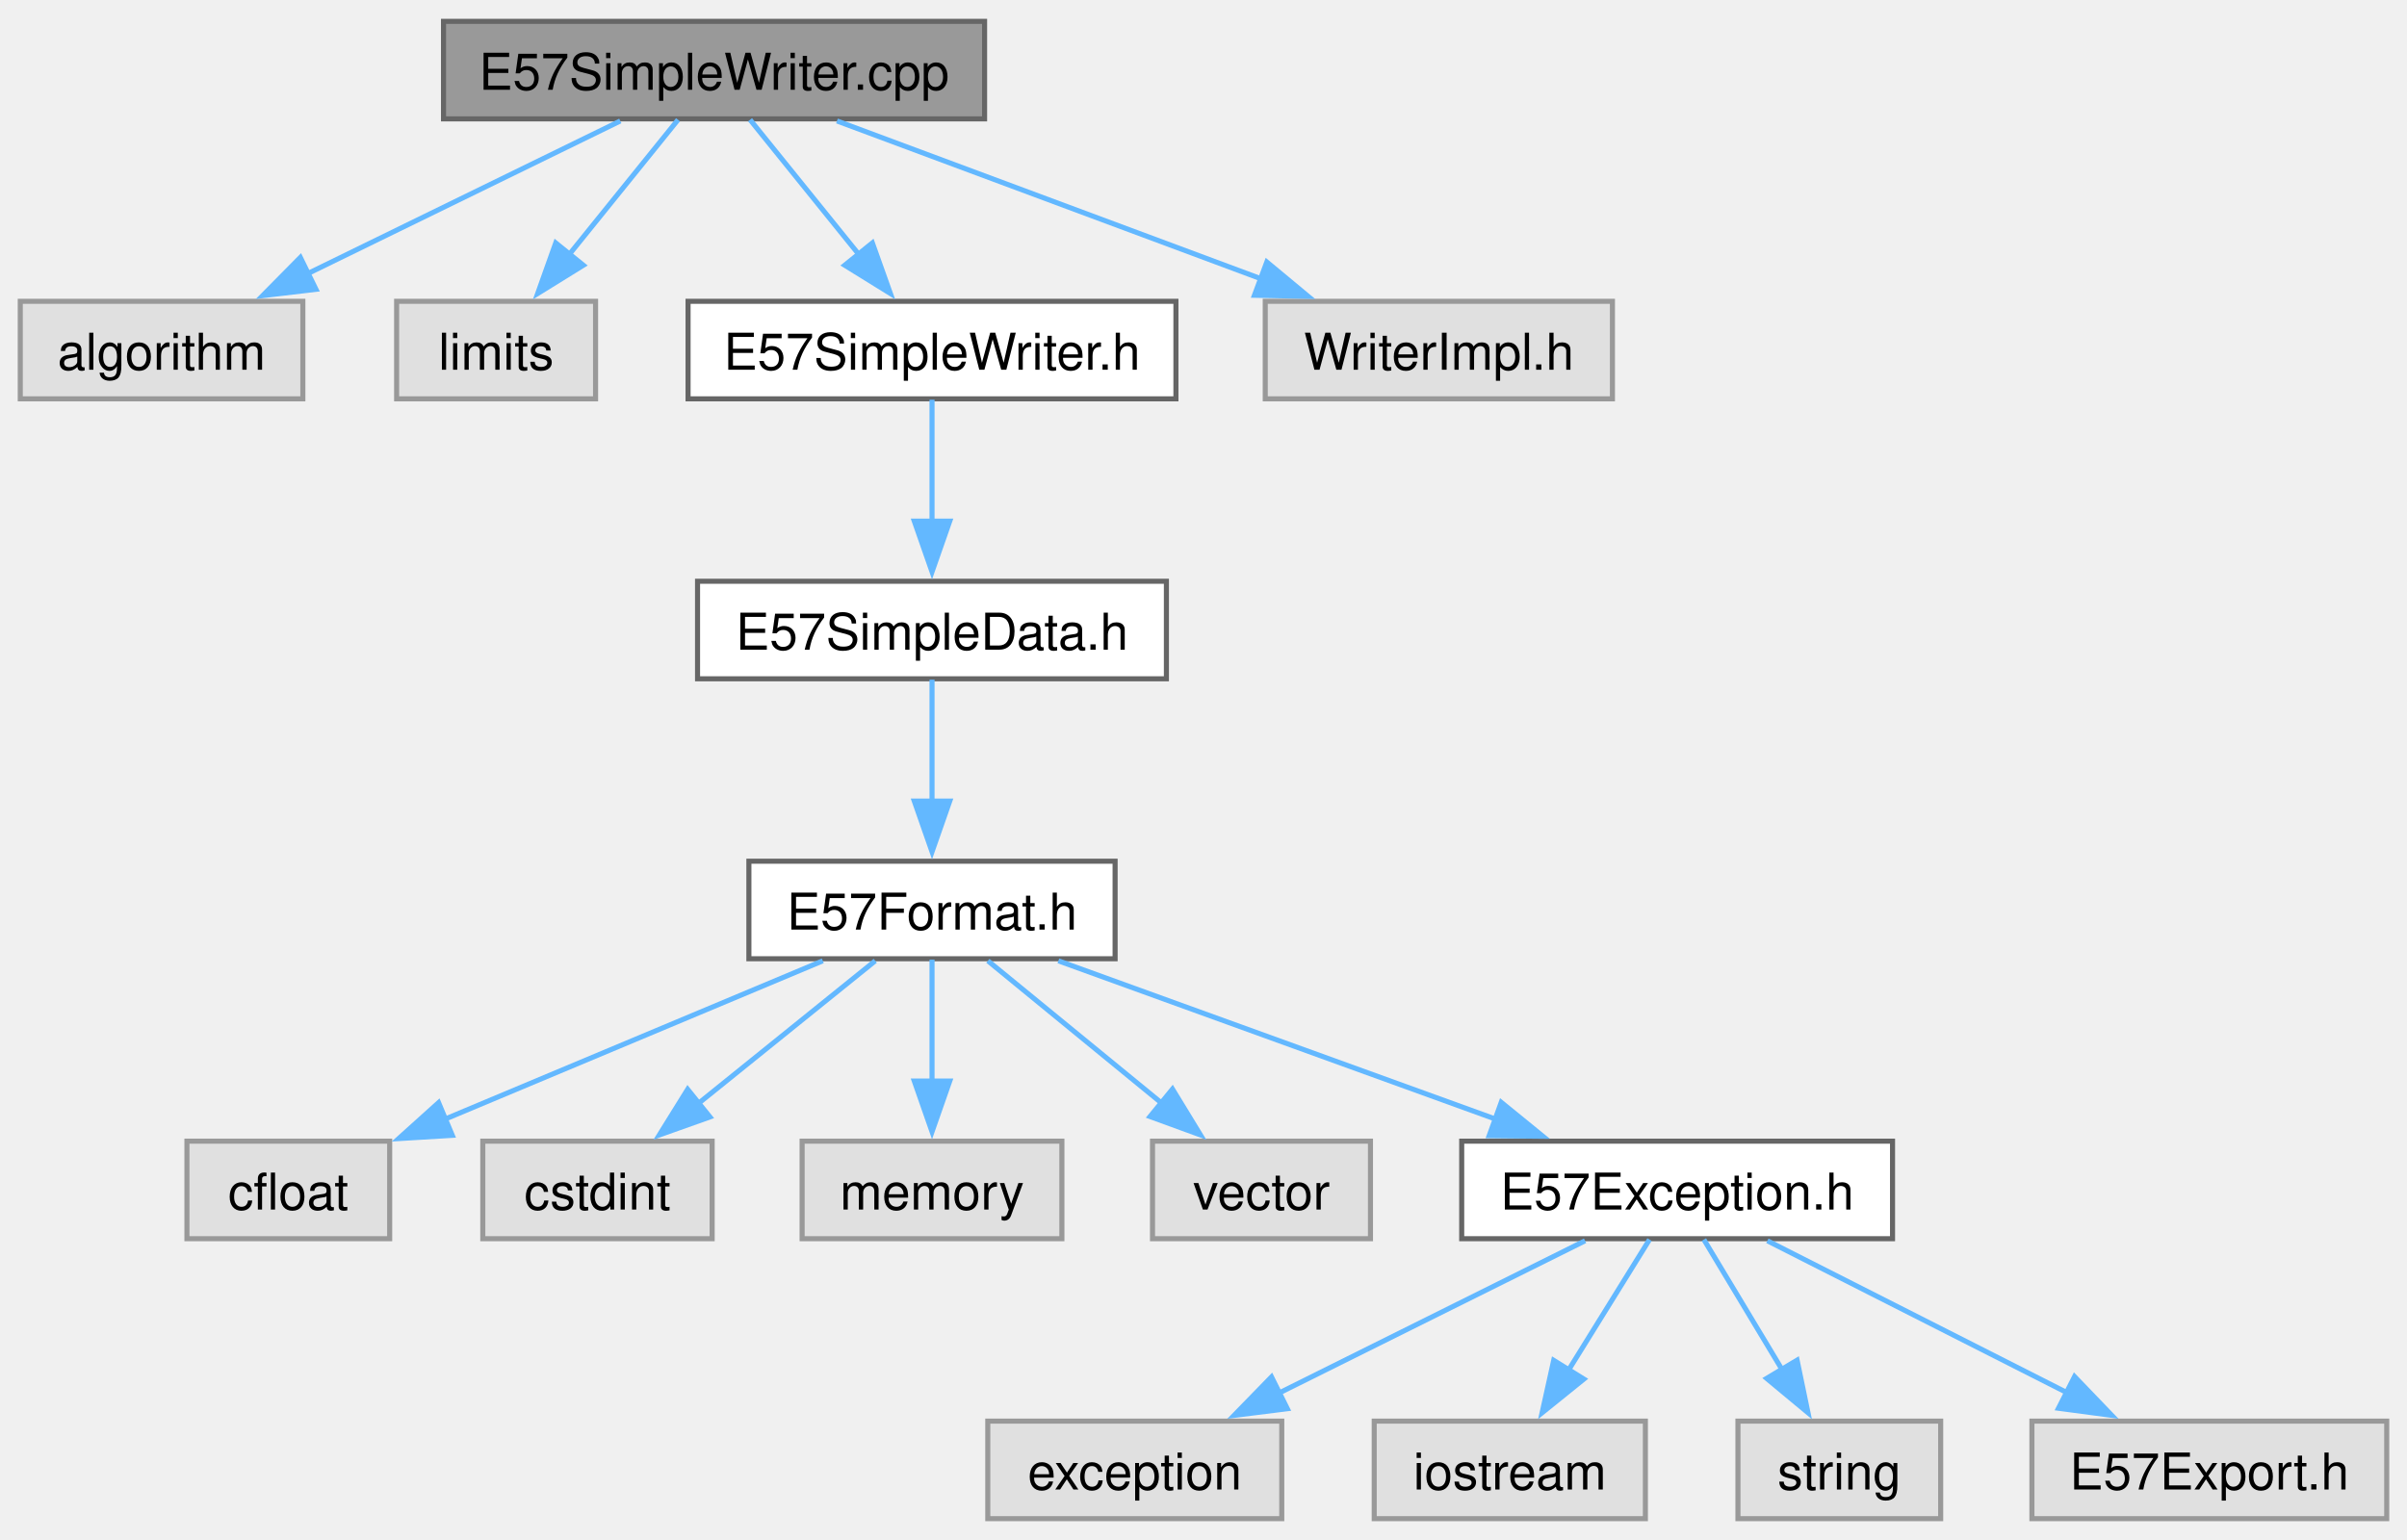
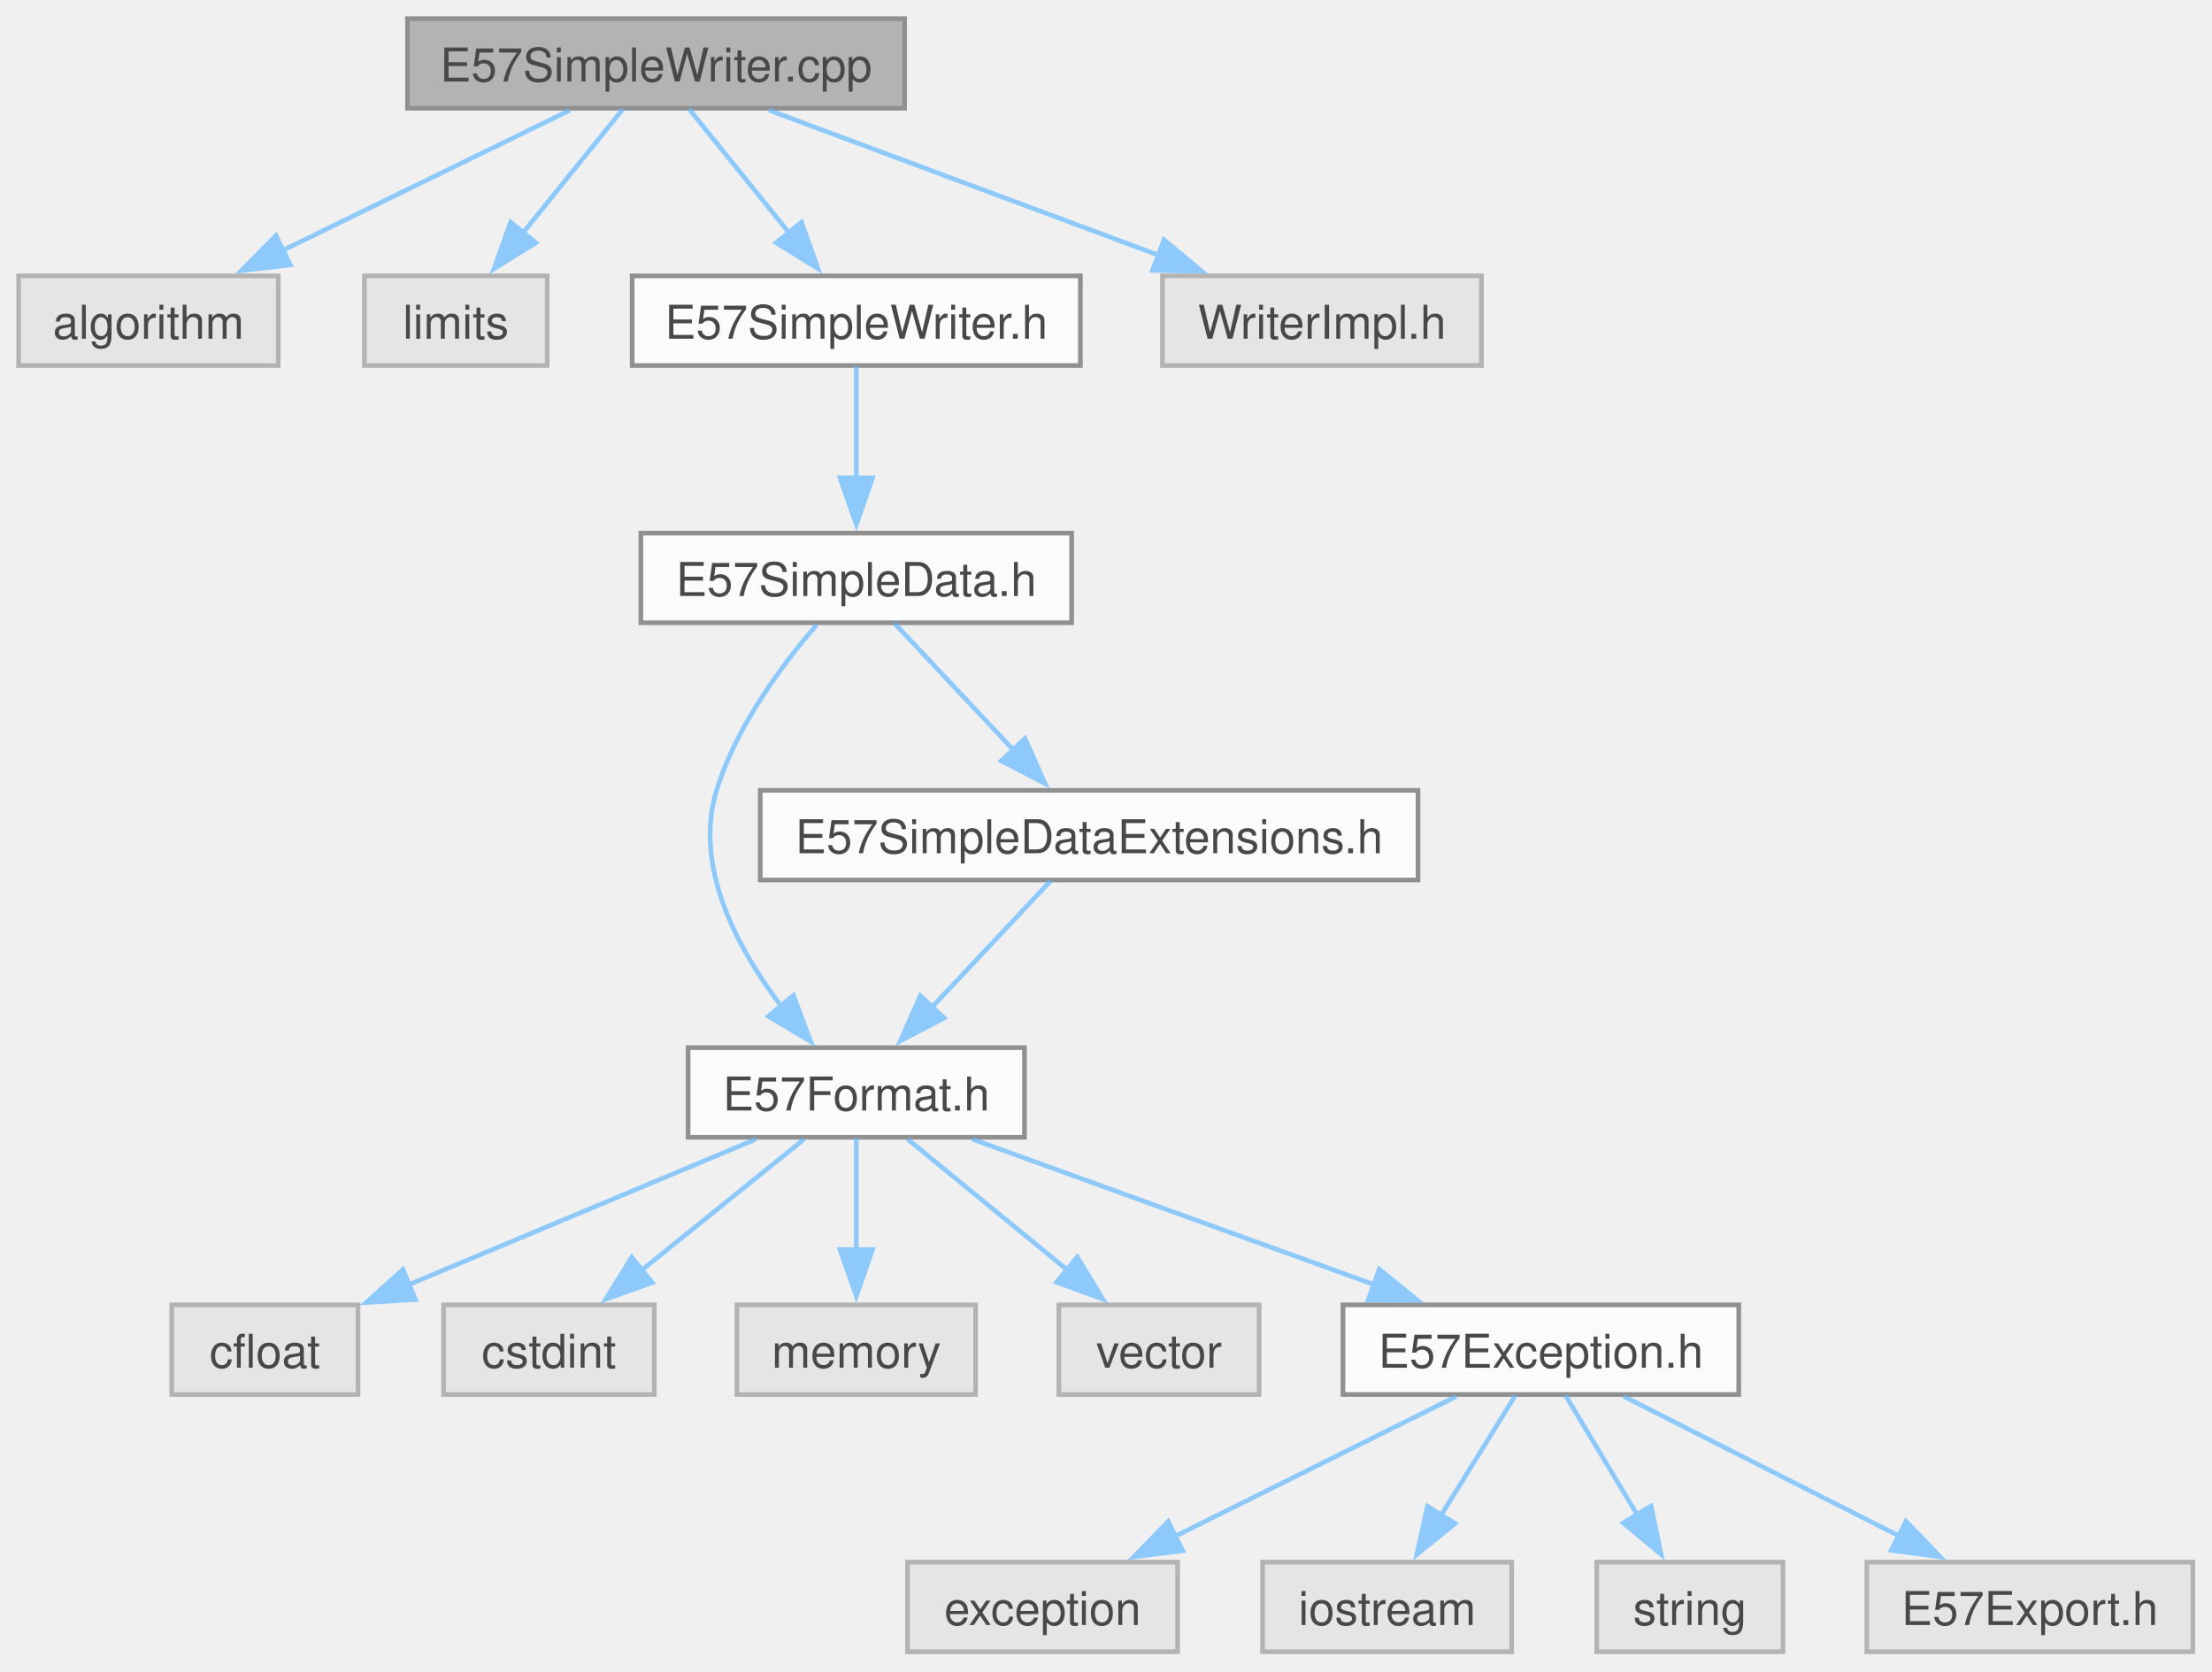
- <svg xmlns="http://www.w3.org/2000/svg" xmlns:xlink="http://www.w3.org/1999/xlink" width="475pt" height="304pt" viewBox="0.00 0.00 474.88 303.50">
-   <g id="graph0" class="graph" transform="scale(1 1) rotate(0) translate(4 299.5)">
-     <g id="node1" class="node">
-       <g id="a_node1">
-         <a xlink:title=" ">
-           <polygon fill="#999999" stroke="#666666" points="190.25,-295.5 83.5,-295.5 83.5,-276.25 190.25,-276.25 190.25,-295.5" />
-           <text text-anchor="middle" x="136.88" y="-282" font-family="Helvetica,sans-Serif" font-size="10.00">E57SimpleWriter.cpp</text>
-         </a>
+ <svg xmlns="http://www.w3.org/2000/svg" xmlns:xlink="http://www.w3.org/1999/xlink" width="475pt" height="359pt" viewBox="0.00 0.00 475.00 359.00">
+   <svg id="main" version="1.1" xml:space="preserve">
+     <style type="text/css">
+ .node, .edge {opacity: 0.7;}
+ .node.selected, .edge.selected {opacity: 1;}
+ .edge:hover path { stroke: red; }
+ .edge:hover polygon { stroke: red; fill: red; }
+ </style>
+     <svg id="graph" class="graph">
+       <g id="graph0" class="graph" transform="scale(1 1) rotate(0) translate(4 354.75)">
+         <g id="Node000001" class="node">
+           <g id="a_Node000001">
+             <a xlink:title=" ">
+               <polygon fill="#999999" stroke="#666666" points="190.25,-350.75 83.5,-350.75 83.5,-331.5 190.25,-331.5 190.25,-350.75" />
+               <text xml:space="preserve" text-anchor="middle" x="136.88" y="-337.25" font-family="Helvetica,sans-Serif" font-size="10.00">E57SimpleWriter.cpp</text>
+             </a>
+           </g>
+         </g>
+         <g id="Node000002" class="node">
+           <g id="a_Node000002">
+             <a xlink:title=" ">
+               <polygon fill="#e0e0e0" stroke="#999999" points="55.75,-295.5 0,-295.5 0,-276.25 55.75,-276.25 55.75,-295.5" />
+               <text xml:space="preserve" text-anchor="middle" x="27.88" y="-282" font-family="Helvetica,sans-Serif" font-size="10.00">algorithm</text>
+             </a>
+           </g>
+         </g>
+         <g id="edge1_Node000001_Node000002" class="edge">
+           <g id="a_edge1_Node000001_Node000002">
+             <a xlink:title=" ">
+               <path fill="none" stroke="#63b8ff" d="M118.38,-331.09C101.47,-322.83 76.19,-310.48 56.64,-300.93" />
+               <polygon fill="#63b8ff" stroke="#63b8ff" points="58.34,-297.86 47.82,-296.62 55.26,-304.15 58.34,-297.86" />
+             </a>
+           </g>
+         </g>
+         <g id="Node000003" class="node">
+           <g id="a_Node000003">
+             <a xlink:title=" ">
+               <polygon fill="#e0e0e0" stroke="#999999" points="113.5,-295.5 74.25,-295.5 74.25,-276.25 113.5,-276.25 113.5,-295.5" />
+               <text xml:space="preserve" text-anchor="middle" x="93.88" y="-282" font-family="Helvetica,sans-Serif" font-size="10.00">limits</text>
+             </a>
+           </g>
+         </g>
+         <g id="edge2_Node000001_Node000003" class="edge">
+           <g id="a_edge2_Node000001_Node000003">
+             <a xlink:title=" ">
+               <path fill="none" stroke="#63b8ff" d="M129.77,-331.33C123.96,-324.13 115.54,-313.71 108.32,-304.76" />
+               <polygon fill="#63b8ff" stroke="#63b8ff" points="111.09,-302.62 102.08,-297.04 105.64,-307.02 111.09,-302.62" />
+             </a>
+           </g>
+         </g>
+         <g id="Node000004" class="node">
+           <g id="a_Node000004">
+             <a xlink:href="../../d3/d3a/_e57_simple_writer_8h.html" target="_top" xlink:title="E57 Simple API for writing E57.">
+               <polygon fill="white" stroke="#666666" points="228,-295.5 131.75,-295.5 131.75,-276.25 228,-276.25 228,-295.5" />
+               <text xml:space="preserve" text-anchor="middle" x="179.88" y="-282" font-family="Helvetica,sans-Serif" font-size="10.00">E57SimpleWriter.h</text>
+             </a>
+           </g>
+         </g>
+         <g id="edge3_Node000001_Node000004" class="edge">
+           <g id="a_edge3_Node000001_Node000004">
+             <a xlink:title=" ">
+               <path fill="none" stroke="#63b8ff" d="M143.98,-331.33C149.79,-324.13 158.21,-313.71 165.43,-304.76" />
+               <polygon fill="#63b8ff" stroke="#63b8ff" points="168.11,-307.02 171.67,-297.04 162.66,-302.62 168.11,-307.02" />
+             </a>
+           </g>
+         </g>
+         <g id="Node000017" class="node">
+           <g id="a_Node000017">
+             <a xlink:title=" ">
+               <polygon fill="#e0e0e0" stroke="#999999" points="314.12,-295.5 245.62,-295.5 245.62,-276.25 314.12,-276.25 314.12,-295.5" />
+               <text xml:space="preserve" text-anchor="middle" x="279.88" y="-282" font-family="Helvetica,sans-Serif" font-size="10.00">WriterImpl.h</text>
+             </a>
+           </g>
+         </g>
+         <g id="edge17_Node000001_Node000017" class="edge">
+           <g id="a_edge17_Node000001_Node000017">
+             <a xlink:title=" ">
+               <path fill="none" stroke="#63b8ff" d="M161.13,-331.09C184.14,-322.52 218.97,-309.56 244.96,-299.88" />
+               <polygon fill="#63b8ff" stroke="#63b8ff" points="245.93,-303.25 254.08,-296.48 243.49,-296.69 245.93,-303.25" />
+             </a>
+           </g>
+         </g>
+         <g id="Node000005" class="node">
+           <g id="a_Node000005">
+             <a xlink:href="../../d3/d5e/_e57_simple_data_8h.html" target="_top" xlink:title="Data structures for E57 Simple API.">
+               <polygon fill="white" stroke="#666666" points="226.12,-240.25 133.62,-240.25 133.62,-221 226.12,-221 226.12,-240.25" />
+               <text xml:space="preserve" text-anchor="middle" x="179.88" y="-226.75" font-family="Helvetica,sans-Serif" font-size="10.00">E57SimpleData.h</text>
+             </a>
+           </g>
+         </g>
+         <g id="edge4_Node000004_Node000005" class="edge">
+           <g id="a_edge4_Node000004_Node000005">
+             <a xlink:title=" ">
+               <path fill="none" stroke="#63b8ff" d="M179.88,-276.08C179.88,-269.57 179.88,-260.42 179.88,-252.12" />
+               <polygon fill="#63b8ff" stroke="#63b8ff" points="183.38,-252.12 179.88,-242.12 176.38,-252.12 183.38,-252.12" />
+             </a>
+           </g>
+         </g>
+         <g id="Node000006" class="node">
+           <g id="a_Node000006">
+             <a xlink:href="../../d1/df2/_e57_format_8h.html" target="_top" xlink:title="Header file for the E57 API.">
+               <polygon fill="white" stroke="#666666" points="216,-129.75 143.75,-129.75 143.75,-110.5 216,-110.5 216,-129.75" />
+               <text xml:space="preserve" text-anchor="middle" x="179.88" y="-116.25" font-family="Helvetica,sans-Serif" font-size="10.00">E57Format.h</text>
+             </a>
+           </g>
+         </g>
+         <g id="edge5_Node000005_Node000006" class="edge">
+           <g id="a_edge5_Node000005_Node000006">
+             <a xlink:title=" ">
+               <path fill="none" stroke="#63b8ff" d="M171.38,-220.57C164.07,-212.11 154.07,-198.75 149.88,-185 144.86,-168.56 154.35,-150.97 163.95,-138.41" />
+               <polygon fill="#63b8ff" stroke="#63b8ff" points="166.37,-140.97 170.1,-131.06 161,-136.48 166.37,-140.97" />
+             </a>
+           </g>
+         </g>
+         <g id="Node000016" class="node">
+           <g id="a_Node000016">
+             <a xlink:href="../../d3/d94/_e57_simple_data_extensions_8h.html" target="_top" xlink:title="Data structures for E57 Simple API extensions.">
+               <polygon fill="white" stroke="#666666" points="300.5,-185 159.25,-185 159.25,-165.75 300.5,-165.75 300.5,-185" />
+               <text xml:space="preserve" text-anchor="middle" x="229.88" y="-171.5" font-family="Helvetica,sans-Serif" font-size="10.00">E57SimpleDataExtensions.h</text>
+             </a>
+           </g>
+         </g>
+         <g id="edge15_Node000005_Node000016" class="edge">
+           <g id="a_edge15_Node000005_Node000016">
+             <a xlink:title=" ">
+               <path fill="none" stroke="#63b8ff" d="M188.13,-220.83C195.04,-213.48 205.1,-202.76 213.61,-193.69" />
+               <polygon fill="#63b8ff" stroke="#63b8ff" points="216.11,-196.15 220.4,-186.46 211.01,-191.36 216.11,-196.15" />
+             </a>
+           </g>
+         </g>
+         <g id="Node000007" class="node">
+           <g id="a_Node000007">
+             <a xlink:title=" ">
+               <polygon fill="#e0e0e0" stroke="#999999" points="72.88,-74.5 32.88,-74.5 32.88,-55.25 72.88,-55.25 72.88,-74.5" />
+               <text xml:space="preserve" text-anchor="middle" x="52.88" y="-61" font-family="Helvetica,sans-Serif" font-size="10.00">cfloat</text>
+             </a>
+           </g>
+         </g>
+         <g id="edge6_Node000006_Node000007" class="edge">
+           <g id="a_edge6_Node000006_Node000007">
+             <a xlink:title=" ">
+               <path fill="none" stroke="#63b8ff" d="M158.33,-110.09C137.8,-101.48 106.69,-88.44 83.57,-78.75" />
+               <polygon fill="#63b8ff" stroke="#63b8ff" points="85.23,-75.65 74.66,-75.01 82.53,-82.1 85.23,-75.65" />
+             </a>
+           </g>
+         </g>
+         <g id="Node000008" class="node">
+           <g id="a_Node000008">
+             <a xlink:title=" ">
+               <polygon fill="#e0e0e0" stroke="#999999" points="136.5,-74.5 91.25,-74.5 91.25,-55.25 136.5,-55.25 136.5,-74.5" />
+               <text xml:space="preserve" text-anchor="middle" x="113.88" y="-61" font-family="Helvetica,sans-Serif" font-size="10.00">cstdint</text>
+             </a>
+           </g>
+         </g>
+         <g id="edge7_Node000006_Node000008" class="edge">
+           <g id="a_edge7_Node000006_Node000008">
+             <a xlink:title=" ">
+               <path fill="none" stroke="#63b8ff" d="M168.68,-110.09C159.14,-102.4 145.2,-91.15 133.77,-81.93" />
+               <polygon fill="#63b8ff" stroke="#63b8ff" points="136.06,-79.28 126.08,-75.73 131.67,-84.73 136.06,-79.28" />
+             </a>
+           </g>
+         </g>
+         <g id="Node000009" class="node">
+           <g id="a_Node000009">
+             <a xlink:title=" ">
+               <polygon fill="#e0e0e0" stroke="#999999" points="205.5,-74.5 154.25,-74.5 154.25,-55.25 205.5,-55.25 205.5,-74.5" />
+               <text xml:space="preserve" text-anchor="middle" x="179.88" y="-61" font-family="Helvetica,sans-Serif" font-size="10.00">memory</text>
+             </a>
+           </g>
+         </g>
+         <g id="edge8_Node000006_Node000009" class="edge">
+           <g id="a_edge8_Node000006_Node000009">
+             <a xlink:title=" ">
+               <path fill="none" stroke="#63b8ff" d="M179.88,-110.33C179.88,-103.82 179.88,-94.67 179.88,-86.37" />
+               <polygon fill="#63b8ff" stroke="#63b8ff" points="183.38,-86.37 179.88,-76.37 176.38,-86.37 183.38,-86.37" />
+             </a>
+           </g>
+         </g>
+         <g id="Node000010" class="node">
+           <g id="a_Node000010">
+             <a xlink:title=" ">
+               <polygon fill="#e0e0e0" stroke="#999999" points="266.38,-74.5 223.38,-74.5 223.38,-55.25 266.38,-55.25 266.38,-74.5" />
+               <text xml:space="preserve" text-anchor="middle" x="244.88" y="-61" font-family="Helvetica,sans-Serif" font-size="10.00">vector</text>
+             </a>
+           </g>
+         </g>
+         <g id="edge9_Node000006_Node000010" class="edge">
+           <g id="a_edge9_Node000006_Node000010">
+             <a xlink:title=" ">
+               <path fill="none" stroke="#63b8ff" d="M190.9,-110.09C200.3,-102.4 214.02,-91.15 225.28,-81.93" />
+               <polygon fill="#63b8ff" stroke="#63b8ff" points="227.32,-84.78 232.84,-75.73 222.89,-79.36 227.32,-84.78" />
+             </a>
+           </g>
+         </g>
+         <g id="Node000011" class="node">
+           <g id="a_Node000011">
+             <a xlink:href="../../d4/d6e/_e57_exception_8h.html" target="_top" xlink:title="Exception handling for E57 API.">
+               <polygon fill="white" stroke="#666666" points="369.38,-74.5 284.38,-74.5 284.38,-55.25 369.38,-55.25 369.38,-74.5" />
+               <text xml:space="preserve" text-anchor="middle" x="326.88" y="-61" font-family="Helvetica,sans-Serif" font-size="10.00">E57Exception.h</text>
+             </a>
+           </g>
+         </g>
+         <g id="edge10_Node000006_Node000011" class="edge">
+           <g id="a_edge10_Node000006_Node000011">
+             <a xlink:title=" ">
+               <path fill="none" stroke="#63b8ff" d="M204.81,-110.09C228.57,-101.49 264.58,-88.44 291.34,-78.75" />
+               <polygon fill="#63b8ff" stroke="#63b8ff" points="292.18,-82.16 300.39,-75.47 289.8,-75.58 292.18,-82.16" />
+             </a>
+           </g>
+         </g>
+         <g id="Node000012" class="node">
+           <g id="a_Node000012">
+             <a xlink:title=" ">
+               <polygon fill="#e0e0e0" stroke="#999999" points="248.88,-19.25 190.88,-19.25 190.88,0 248.88,0 248.88,-19.25" />
+               <text xml:space="preserve" text-anchor="middle" x="219.88" y="-5.75" font-family="Helvetica,sans-Serif" font-size="10.00">exception</text>
+             </a>
+           </g>
+         </g>
+         <g id="edge11_Node000011_Node000012" class="edge">
+           <g id="a_edge11_Node000011_Node000012">
+             <a xlink:title=" ">
+               <path fill="none" stroke="#63b8ff" d="M308.72,-54.84C292.2,-46.62 267.53,-34.34 248.38,-24.81" />
+               <polygon fill="#63b8ff" stroke="#63b8ff" points="249.98,-21.7 239.47,-20.38 246.86,-27.97 249.98,-21.7" />
+             </a>
+           </g>
+         </g>
+         <g id="Node000013" class="node">
+           <g id="a_Node000013">
+             <a xlink:title=" ">
+               <polygon fill="#e0e0e0" stroke="#999999" points="320.62,-19.25 267.12,-19.25 267.12,0 320.62,0 320.62,-19.25" />
+               <text xml:space="preserve" text-anchor="middle" x="293.88" y="-5.75" font-family="Helvetica,sans-Serif" font-size="10.00">iostream</text>
+             </a>
+           </g>
+         </g>
+         <g id="edge12_Node000011_Node000013" class="edge">
+           <g id="a_edge12_Node000011_Node000013">
+             <a xlink:title=" ">
+               <path fill="none" stroke="#63b8ff" d="M321.43,-55.08C317.1,-48.11 310.91,-38.12 305.49,-29.37" />
+               <polygon fill="#63b8ff" stroke="#63b8ff" points="308.48,-27.55 300.24,-20.9 302.53,-31.24 308.48,-27.55" />
+             </a>
+           </g>
+         </g>
+         <g id="Node000014" class="node">
+           <g id="a_Node000014">
+             <a xlink:title=" ">
+               <polygon fill="#e0e0e0" stroke="#999999" points="378.88,-19.25 338.88,-19.25 338.88,0 378.88,0 378.88,-19.25" />
+               <text xml:space="preserve" text-anchor="middle" x="358.88" y="-5.75" font-family="Helvetica,sans-Serif" font-size="10.00">string</text>
+             </a>
+           </g>
+         </g>
+         <g id="edge13_Node000011_Node000014" class="edge">
+           <g id="a_edge13_Node000011_Node000014">
+             <a xlink:title=" ">
+               <path fill="none" stroke="#63b8ff" d="M332.16,-55.08C336.35,-48.11 342.35,-38.12 347.61,-29.37" />
+               <polygon fill="#63b8ff" stroke="#63b8ff" points="350.55,-31.28 352.7,-20.91 344.55,-27.68 350.55,-31.28" />
+             </a>
+           </g>
+         </g>
+         <g id="Node000015" class="node">
+           <g id="a_Node000015">
+             <a xlink:title=" ">
+               <polygon fill="#e0e0e0" stroke="#999999" points="466.88,-19.25 396.88,-19.25 396.88,0 466.88,0 466.88,-19.25" />
+               <text xml:space="preserve" text-anchor="middle" x="431.88" y="-5.75" font-family="Helvetica,sans-Serif" font-size="10.00">E57Export.h</text>
+             </a>
+           </g>
+         </g>
+         <g id="edge14_Node000011_Node000015" class="edge">
+           <g id="a_edge14_Node000011_Node000015">
+             <a xlink:title=" ">
+               <path fill="none" stroke="#63b8ff" d="M344.69,-54.84C360.9,-46.62 385.11,-34.34 403.91,-24.81" />
+               <polygon fill="#63b8ff" stroke="#63b8ff" points="405.29,-28.03 412.63,-20.39 402.12,-21.79 405.29,-28.03" />
+             </a>
+           </g>
+         </g>
+         <g id="edge16_Node000016_Node000006" class="edge">
+           <g id="a_edge16_Node000016_Node000006">
+             <a xlink:title=" ">
+               <path fill="none" stroke="#63b8ff" d="M221.62,-165.58C214.71,-158.23 204.65,-147.51 196.14,-138.44" />
+               <polygon fill="#63b8ff" stroke="#63b8ff" points="198.74,-136.11 189.35,-131.21 193.64,-140.9 198.74,-136.11" />
+             </a>
+           </g>
+         </g>
      </g>
-     </g>
-     <g id="node2" class="node">
-       <g id="a_node2">
-         <a xlink:title=" ">
-           <polygon fill="#e0e0e0" stroke="#999999" points="55.75,-240.25 0,-240.25 0,-221 55.75,-221 55.75,-240.25" />
-           <text text-anchor="middle" x="27.88" y="-226.75" font-family="Helvetica,sans-Serif" font-size="10.00">algorithm</text>
-         </a>
-       </g>
-     </g>
-     <g id="edge1" class="edge">
-       <path fill="none" stroke="#63b8ff" d="M118.38,-275.84C101.47,-267.58 76.19,-255.23 56.64,-245.68" />
-       <polygon fill="#63b8ff" stroke="#63b8ff" points="58.34,-242.61 47.82,-241.37 55.26,-248.9 58.34,-242.61" />
-     </g>
-     <g id="node3" class="node">
-       <g id="a_node3">
-         <a xlink:title=" ">
-           <polygon fill="#e0e0e0" stroke="#999999" points="113.5,-240.25 74.25,-240.25 74.25,-221 113.5,-221 113.5,-240.25" />
-           <text text-anchor="middle" x="93.88" y="-226.75" font-family="Helvetica,sans-Serif" font-size="10.00">limits</text>
-         </a>
-       </g>
-     </g>
-     <g id="edge2" class="edge">
-       <path fill="none" stroke="#63b8ff" d="M129.77,-276.08C123.96,-268.88 115.54,-258.46 108.32,-249.51" />
-       <polygon fill="#63b8ff" stroke="#63b8ff" points="111.09,-247.37 102.08,-241.79 105.64,-251.77 111.09,-247.37" />
-     </g>
-     <g id="node4" class="node">
-       <g id="a_node4">
-         <a xlink:href="../../d3/d3a/_e57_simple_writer_8h.html" target="_top" xlink:title="E57 Simple API for writing E57.">
-           <polygon fill="white" stroke="#666666" points="228,-240.25 131.75,-240.25 131.75,-221 228,-221 228,-240.25" />
-           <text text-anchor="middle" x="179.88" y="-226.75" font-family="Helvetica,sans-Serif" font-size="10.00">E57SimpleWriter.h</text>
-         </a>
-       </g>
-     </g>
-     <g id="edge3" class="edge">
-       <path fill="none" stroke="#63b8ff" d="M143.98,-276.08C149.79,-268.88 158.21,-258.46 165.43,-249.51" />
-       <polygon fill="#63b8ff" stroke="#63b8ff" points="168.11,-251.77 171.67,-241.79 162.66,-247.37 168.11,-251.77" />
-     </g>
-     <g id="node16" class="node">
-       <g id="a_node16">
-         <a xlink:title=" ">
-           <polygon fill="#e0e0e0" stroke="#999999" points="314.12,-240.25 245.62,-240.25 245.62,-221 314.12,-221 314.12,-240.25" />
-           <text text-anchor="middle" x="279.88" y="-226.75" font-family="Helvetica,sans-Serif" font-size="10.00">WriterImpl.h</text>
-         </a>
-       </g>
-     </g>
-     <g id="edge15" class="edge">
-       <path fill="none" stroke="#63b8ff" d="M161.13,-275.84C184.14,-267.27 218.97,-254.31 244.96,-244.63" />
-       <polygon fill="#63b8ff" stroke="#63b8ff" points="245.93,-248 254.08,-241.23 243.49,-241.44 245.93,-248" />
-     </g>
-     <g id="node5" class="node">
-       <g id="a_node5">
-         <a xlink:href="../../d3/d5e/_e57_simple_data_8h.html" target="_top" xlink:title="Data structures for E57 Simple API.">
-           <polygon fill="white" stroke="#666666" points="226.12,-185 133.62,-185 133.62,-165.75 226.12,-165.75 226.12,-185" />
-           <text text-anchor="middle" x="179.88" y="-171.5" font-family="Helvetica,sans-Serif" font-size="10.00">E57SimpleData.h</text>
-         </a>
-       </g>
-     </g>
-     <g id="edge4" class="edge">
-       <path fill="none" stroke="#63b8ff" d="M179.88,-220.83C179.88,-214.32 179.88,-205.17 179.88,-196.87" />
-       <polygon fill="#63b8ff" stroke="#63b8ff" points="183.38,-196.87 179.88,-186.87 176.38,-196.87 183.38,-196.87" />
-     </g>
-     <g id="node6" class="node">
-       <g id="a_node6">
-         <a xlink:href="../../d1/df2/_e57_format_8h.html" target="_top" xlink:title="Header file for the E57 API.">
-           <polygon fill="white" stroke="#666666" points="216,-129.75 143.75,-129.75 143.75,-110.5 216,-110.5 216,-129.75" />
-           <text text-anchor="middle" x="179.88" y="-116.25" font-family="Helvetica,sans-Serif" font-size="10.00">E57Format.h</text>
-         </a>
-       </g>
-     </g>
-     <g id="edge5" class="edge">
-       <path fill="none" stroke="#63b8ff" d="M179.88,-165.58C179.88,-159.07 179.88,-149.92 179.88,-141.62" />
-       <polygon fill="#63b8ff" stroke="#63b8ff" points="183.38,-141.62 179.88,-131.62 176.38,-141.62 183.38,-141.62" />
-     </g>
-     <g id="node7" class="node">
-       <g id="a_node7">
-         <a xlink:title=" ">
-           <polygon fill="#e0e0e0" stroke="#999999" points="72.88,-74.5 32.88,-74.5 32.88,-55.25 72.88,-55.25 72.88,-74.5" />
-           <text text-anchor="middle" x="52.88" y="-61" font-family="Helvetica,sans-Serif" font-size="10.00">cfloat</text>
-         </a>
-       </g>
-     </g>
-     <g id="edge6" class="edge">
-       <path fill="none" stroke="#63b8ff" d="M158.33,-110.09C137.8,-101.48 106.69,-88.44 83.57,-78.75" />
-       <polygon fill="#63b8ff" stroke="#63b8ff" points="85.23,-75.65 74.66,-75.01 82.53,-82.1 85.23,-75.65" />
-     </g>
-     <g id="node8" class="node">
-       <g id="a_node8">
-         <a xlink:title=" ">
-           <polygon fill="#e0e0e0" stroke="#999999" points="136.5,-74.5 91.25,-74.5 91.25,-55.25 136.5,-55.25 136.5,-74.5" />
-           <text text-anchor="middle" x="113.88" y="-61" font-family="Helvetica,sans-Serif" font-size="10.00">cstdint</text>
-         </a>
-       </g>
-     </g>
-     <g id="edge7" class="edge">
-       <path fill="none" stroke="#63b8ff" d="M168.68,-110.09C159.14,-102.4 145.2,-91.15 133.77,-81.93" />
-       <polygon fill="#63b8ff" stroke="#63b8ff" points="136.06,-79.28 126.08,-75.73 131.67,-84.73 136.06,-79.28" />
-     </g>
-     <g id="node9" class="node">
-       <g id="a_node9">
-         <a xlink:title=" ">
-           <polygon fill="#e0e0e0" stroke="#999999" points="205.5,-74.5 154.25,-74.5 154.25,-55.25 205.5,-55.25 205.5,-74.5" />
-           <text text-anchor="middle" x="179.88" y="-61" font-family="Helvetica,sans-Serif" font-size="10.00">memory</text>
-         </a>
-       </g>
-     </g>
-     <g id="edge8" class="edge">
-       <path fill="none" stroke="#63b8ff" d="M179.88,-110.33C179.88,-103.82 179.88,-94.67 179.88,-86.37" />
-       <polygon fill="#63b8ff" stroke="#63b8ff" points="183.38,-86.37 179.88,-76.37 176.38,-86.37 183.38,-86.37" />
-     </g>
-     <g id="node10" class="node">
-       <g id="a_node10">
-         <a xlink:title=" ">
-           <polygon fill="#e0e0e0" stroke="#999999" points="266.38,-74.5 223.38,-74.5 223.38,-55.25 266.38,-55.25 266.38,-74.5" />
-           <text text-anchor="middle" x="244.88" y="-61" font-family="Helvetica,sans-Serif" font-size="10.00">vector</text>
-         </a>
-       </g>
-     </g>
-     <g id="edge9" class="edge">
-       <path fill="none" stroke="#63b8ff" d="M190.9,-110.09C200.3,-102.4 214.02,-91.15 225.28,-81.93" />
-       <polygon fill="#63b8ff" stroke="#63b8ff" points="227.32,-84.78 232.84,-75.73 222.89,-79.36 227.32,-84.78" />
-     </g>
-     <g id="node11" class="node">
-       <g id="a_node11">
-         <a xlink:href="../../d4/d6e/_e57_exception_8h.html" target="_top" xlink:title="Exception handling for E57 API.">
-           <polygon fill="white" stroke="#666666" points="369.38,-74.5 284.38,-74.5 284.38,-55.25 369.38,-55.25 369.38,-74.5" />
-           <text text-anchor="middle" x="326.88" y="-61" font-family="Helvetica,sans-Serif" font-size="10.00">E57Exception.h</text>
-         </a>
-       </g>
-     </g>
-     <g id="edge10" class="edge">
-       <path fill="none" stroke="#63b8ff" d="M204.81,-110.09C228.57,-101.49 264.58,-88.44 291.34,-78.75" />
-       <polygon fill="#63b8ff" stroke="#63b8ff" points="292.18,-82.16 300.39,-75.47 289.8,-75.58 292.18,-82.16" />
-     </g>
-     <g id="node12" class="node">
-       <g id="a_node12">
-         <a xlink:title=" ">
-           <polygon fill="#e0e0e0" stroke="#999999" points="248.88,-19.25 190.88,-19.25 190.88,0 248.88,0 248.88,-19.25" />
-           <text text-anchor="middle" x="219.88" y="-5.75" font-family="Helvetica,sans-Serif" font-size="10.00">exception</text>
-         </a>
-       </g>
-     </g>
-     <g id="edge11" class="edge">
-       <path fill="none" stroke="#63b8ff" d="M308.72,-54.84C292.2,-46.62 267.53,-34.34 248.38,-24.81" />
-       <polygon fill="#63b8ff" stroke="#63b8ff" points="249.98,-21.7 239.47,-20.38 246.86,-27.97 249.98,-21.7" />
-     </g>
-     <g id="node13" class="node">
-       <g id="a_node13">
-         <a xlink:title=" ">
-           <polygon fill="#e0e0e0" stroke="#999999" points="320.62,-19.25 267.12,-19.25 267.12,0 320.62,0 320.62,-19.25" />
-           <text text-anchor="middle" x="293.88" y="-5.75" font-family="Helvetica,sans-Serif" font-size="10.00">iostream</text>
-         </a>
-       </g>
-     </g>
-     <g id="edge12" class="edge">
-       <path fill="none" stroke="#63b8ff" d="M321.43,-55.08C317.1,-48.11 310.91,-38.12 305.49,-29.37" />
-       <polygon fill="#63b8ff" stroke="#63b8ff" points="308.48,-27.55 300.24,-20.9 302.53,-31.24 308.48,-27.55" />
-     </g>
-     <g id="node14" class="node">
-       <g id="a_node14">
-         <a xlink:title=" ">
-           <polygon fill="#e0e0e0" stroke="#999999" points="378.88,-19.25 338.88,-19.25 338.88,0 378.88,0 378.88,-19.25" />
-           <text text-anchor="middle" x="358.88" y="-5.75" font-family="Helvetica,sans-Serif" font-size="10.00">string</text>
-         </a>
-       </g>
-     </g>
-     <g id="edge13" class="edge">
-       <path fill="none" stroke="#63b8ff" d="M332.16,-55.08C336.35,-48.11 342.35,-38.12 347.61,-29.37" />
-       <polygon fill="#63b8ff" stroke="#63b8ff" points="350.55,-31.28 352.7,-20.91 344.55,-27.68 350.55,-31.28" />
-     </g>
-     <g id="node15" class="node">
-       <g id="a_node15">
-         <a xlink:title=" ">
-           <polygon fill="#e0e0e0" stroke="#999999" points="466.88,-19.25 396.88,-19.25 396.88,0 466.88,0 466.88,-19.25" />
-           <text text-anchor="middle" x="431.88" y="-5.75" font-family="Helvetica,sans-Serif" font-size="10.00">E57Export.h</text>
-         </a>
-       </g>
-     </g>
-     <g id="edge14" class="edge">
-       <path fill="none" stroke="#63b8ff" d="M344.69,-54.84C360.9,-46.62 385.11,-34.34 403.91,-24.81" />
-       <polygon fill="#63b8ff" stroke="#63b8ff" points="405.29,-28.03 412.63,-20.39 402.12,-21.79 405.29,-28.03" />
-     </g>
-   </g>
+     </svg>
+   </svg>
+   <style type="text/css">
+ 
+ [data-mouse-over-selected='false'] { opacity: 0.7; }
+ [data-mouse-over-selected='true']  { opacity: 1.0; }
+ 
+ </style>
</svg>
